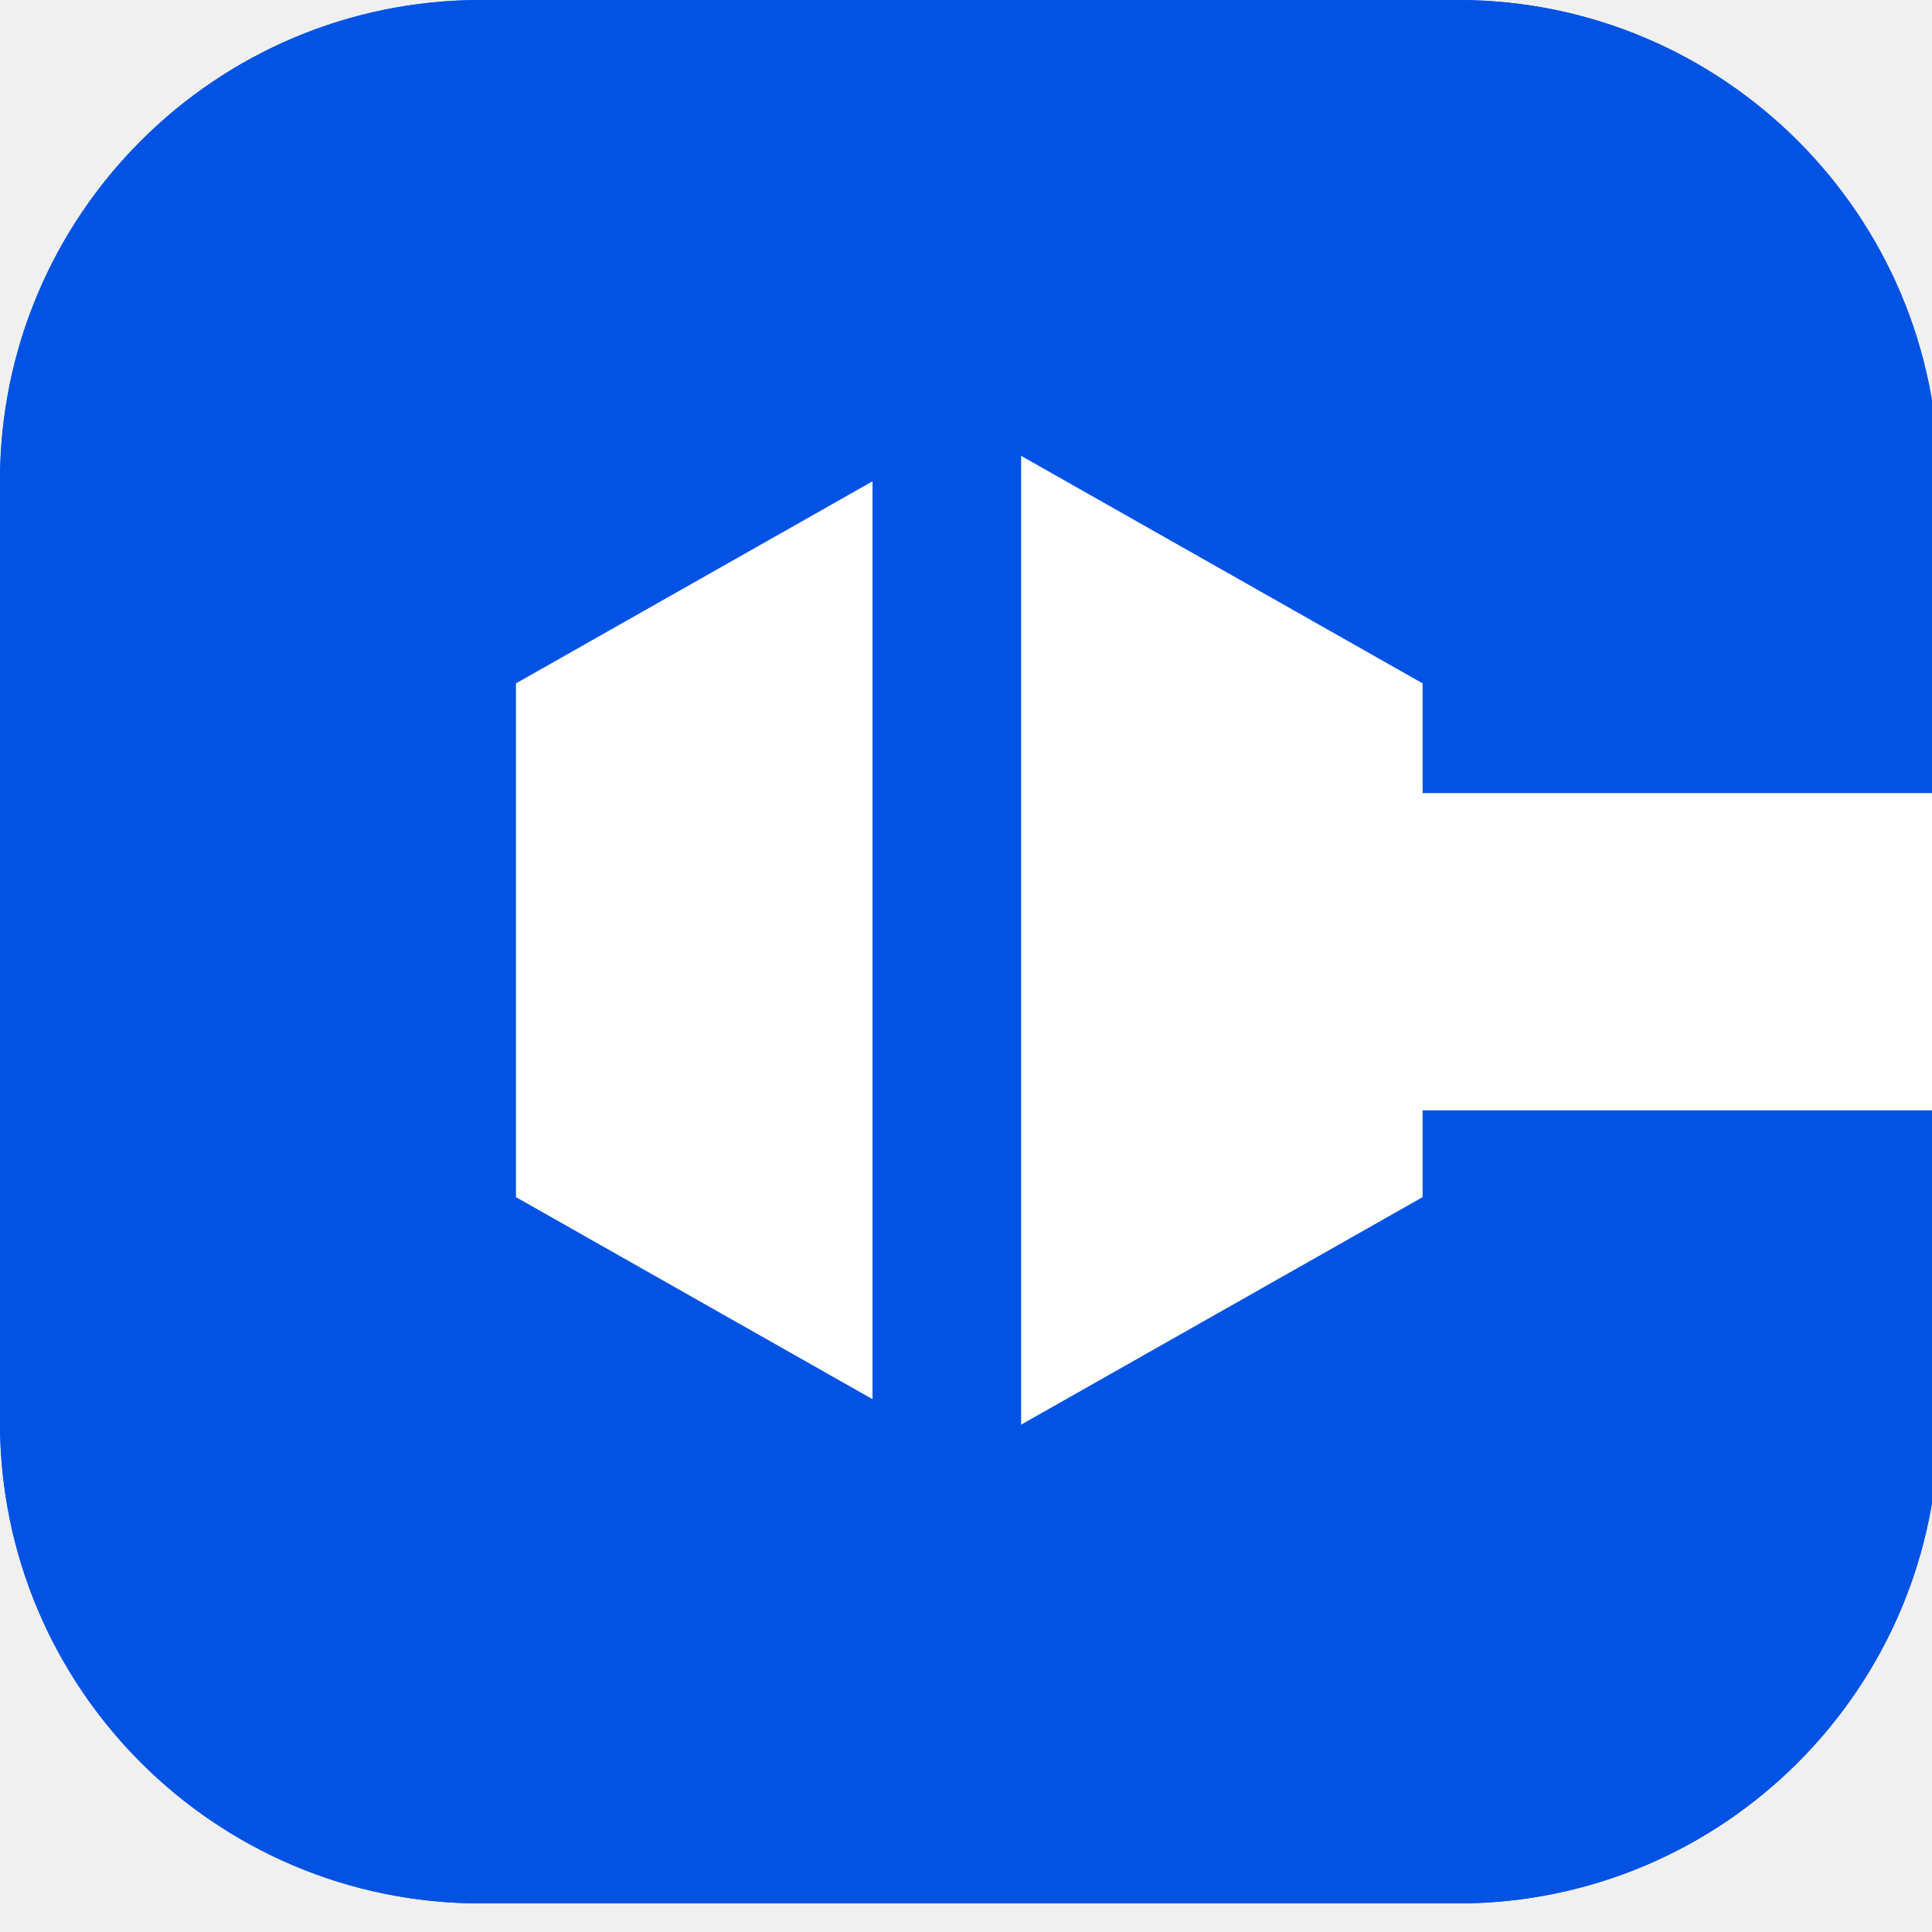
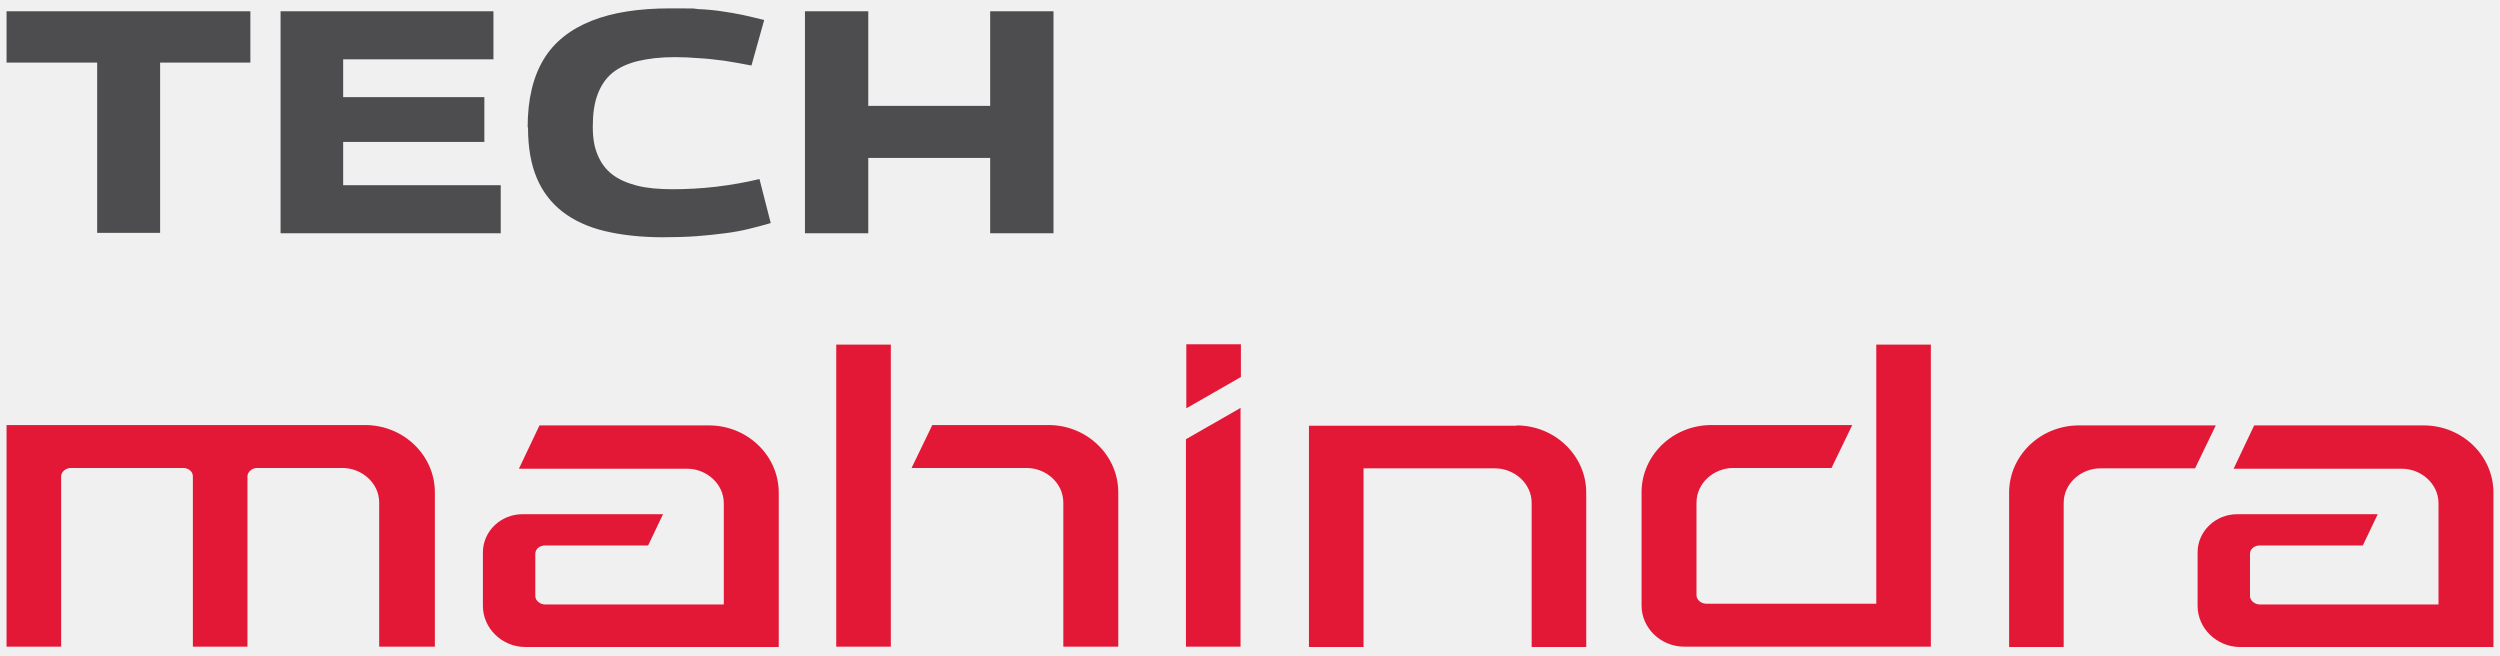
- <svg xmlns="http://www.w3.org/2000/svg" width="52" height="52" viewBox="0 0 52 52" fill="none">
-   <rect width="52.18" height="51.231" rx="12.944" fill="#0253E4" />
-   <rect width="52.18" height="51.231" rx="12.944" fill="#0253E4" />
-   <rect x="33.203" y="21.346" width="18.975" height="8.539" fill="white" />
-   <path d="M26.089 11.479L38.29 18.393V32.221L26.089 39.135L13.887 32.221V18.393L26.089 11.479Z" fill="white" />
-   <line x1="25.484" y1="8.09" x2="25.484" y2="42.472" stroke="#0253E4" stroke-width="4" />
+ <svg xmlns="http://www.w3.org/2000/svg" id="Mahindra_Tech_Vertical_Logo_Lockup_RGB" data-name="Mahindra Tech Vertical Logo Lockup RGB" version="1.1" viewBox="0 0 687 180">
+   <defs>
+     <style>
+       .cls-1 {
+         fill: #4d4d4f;
+       }
+ 
+       .cls-1, .cls-2 {
+         stroke-width: 0px;
+       }
+ 
+       .cls-2 {
+         fill: #e31837;
+         fill-rule: evenodd;
+       }
+     </style>
+   </defs>
+   <path class="cls-1" d="M68.8,17.2h-24.8v46.8h-17.3V17.2H1.8V3.1h67v14.1h0ZM77.1,64.1V3.1h58.5v13.2h-41.3v10.4h38.8v12.3h-38.8v11.9h43.3v13.2h-60.5ZM145,34.9c0-7.6,1.5-13.8,4.4-18.6s7.4-8.3,13.2-10.6c5.8-2.3,13-3.4,21.6-3.4s5.4,0,7.7.2c2.3.1,4.4.3,6.4.6,2,.3,3.9.6,5.8,1,1.9.4,3.8.9,5.9,1.4l-3.5,12.5c-2.5-.5-5-.9-7.4-1.3-2.4-.3-4.7-.6-6.9-.7-2.3-.2-4.5-.3-6.8-.3-3.9,0-7.3.4-10.2,1.1-2.8.7-5.2,1.8-7,3.3s-3.1,3.5-4,5.9c-.9,2.4-1.3,5.3-1.3,8.7s.4,5.6,1.3,7.8,2.2,4,4,5.4c1.8,1.4,4.1,2.4,6.8,3.1,2.7.7,6,1,9.8,1s7.9-.2,12.1-.7c4.1-.5,8.1-1.2,11.8-2.1l3.1,12.1c-2,.6-4,1.1-6,1.6s-4.2.9-6.6,1.2-4.9.6-7.7.8c-2.8.2-5.9.3-9.3.3-6,0-11.4-.6-16-1.7s-8.5-2.9-11.6-5.3c-3.1-2.4-5.5-5.5-7.1-9.3-1.6-3.8-2.4-8.4-2.4-13.8h0ZM221.2,64.1V3.1h17.4v26h33.5V3.1h17.4v61h-17.4v-20.7h-33.5v20.7s-17.4,0-17.4,0Z" />
+   <path class="cls-2" d="M148.3,116.9h46.5c10.6,0,19.2,8.3,19.2,18.5v42.4h-69.6c-6.4,0-11.7-5.1-11.7-11.3v-14.7c0-5.8,4.9-10.5,10.9-10.5h38.6l-4.1,8.6h-28.4c-1.3,0-2.6.9-2.6,2.3v11.6c0,1.3,1.4,2.3,2.6,2.3h49.2v-27.8c0-5.4-4.8-9.5-10.1-9.5h-46.2l5.6-11.8h0ZM530.6,94.7v83h-67.8c-6.4,0-11.7-5.1-11.7-11.3v-31.1c0-10.2,8.6-18.5,19.2-18.5h38.7l-5.7,11.8h-27c-5.3,0-10.1,4.1-10.1,9.5v25.5c0,1.3,1.4,2.3,2.6,2.3h46.8v-71.2h15ZM292.3,177.7h15v-42.4c0-10.2-8.6-18.5-19.2-18.5h-31.9l-5.7,11.8h31.6c5.3,0,10.1,4.1,10.1,9.5v39.6ZM229.8,94.7v83h15v-83h-15ZM104.5,177.7h15v-42.4c0-10.2-8.6-18.5-19.2-18.5H1.8v60.9h15v-46.8c0-1.3,1.4-2.3,2.6-2.3h31c1.3,0,2.6.9,2.6,2.3v46.8h15v-46.8c0-1.3,1.4-2.3,2.6-2.3h23.5c5.3,0,10.1,4.1,10.1,9.5v39.6h0ZM609,116.9h-37.7c-10.6,0-19.2,8.3-19.2,18.5v42.4h15v-39.6c0-5.4,4.8-9.5,10.1-9.5h26l5.7-11.8h0ZM416.7,116.9c10.6,0,19.2,8.3,19.2,18.5v42.4h-15v-39.6c0-5.4-4.8-9.5-10.1-9.5h-36.1v49.1h-15v-60.8c19,0,38,0,57.1,0h0ZM325.9,120.7l15-8.6v65.6h-15v-57ZM341,103.6v-9h-15v17.6l15-8.6h0ZM619.5,116.9h46.5c10.6,0,19.2,8.3,19.2,18.5v42.4h-69.6c-6.4,0-11.7-5.1-11.7-11.3v-14.7c0-5.8,4.9-10.5,10.9-10.5h38.6l-4.1,8.6h-28.4c-1.3,0-2.6.9-2.6,2.3v11.6c0,1.3,1.4,2.3,2.6,2.3h49.2v-27.8c0-5.4-4.8-9.5-10.1-9.5h-46.2l5.6-11.8h0Z" />
</svg>
